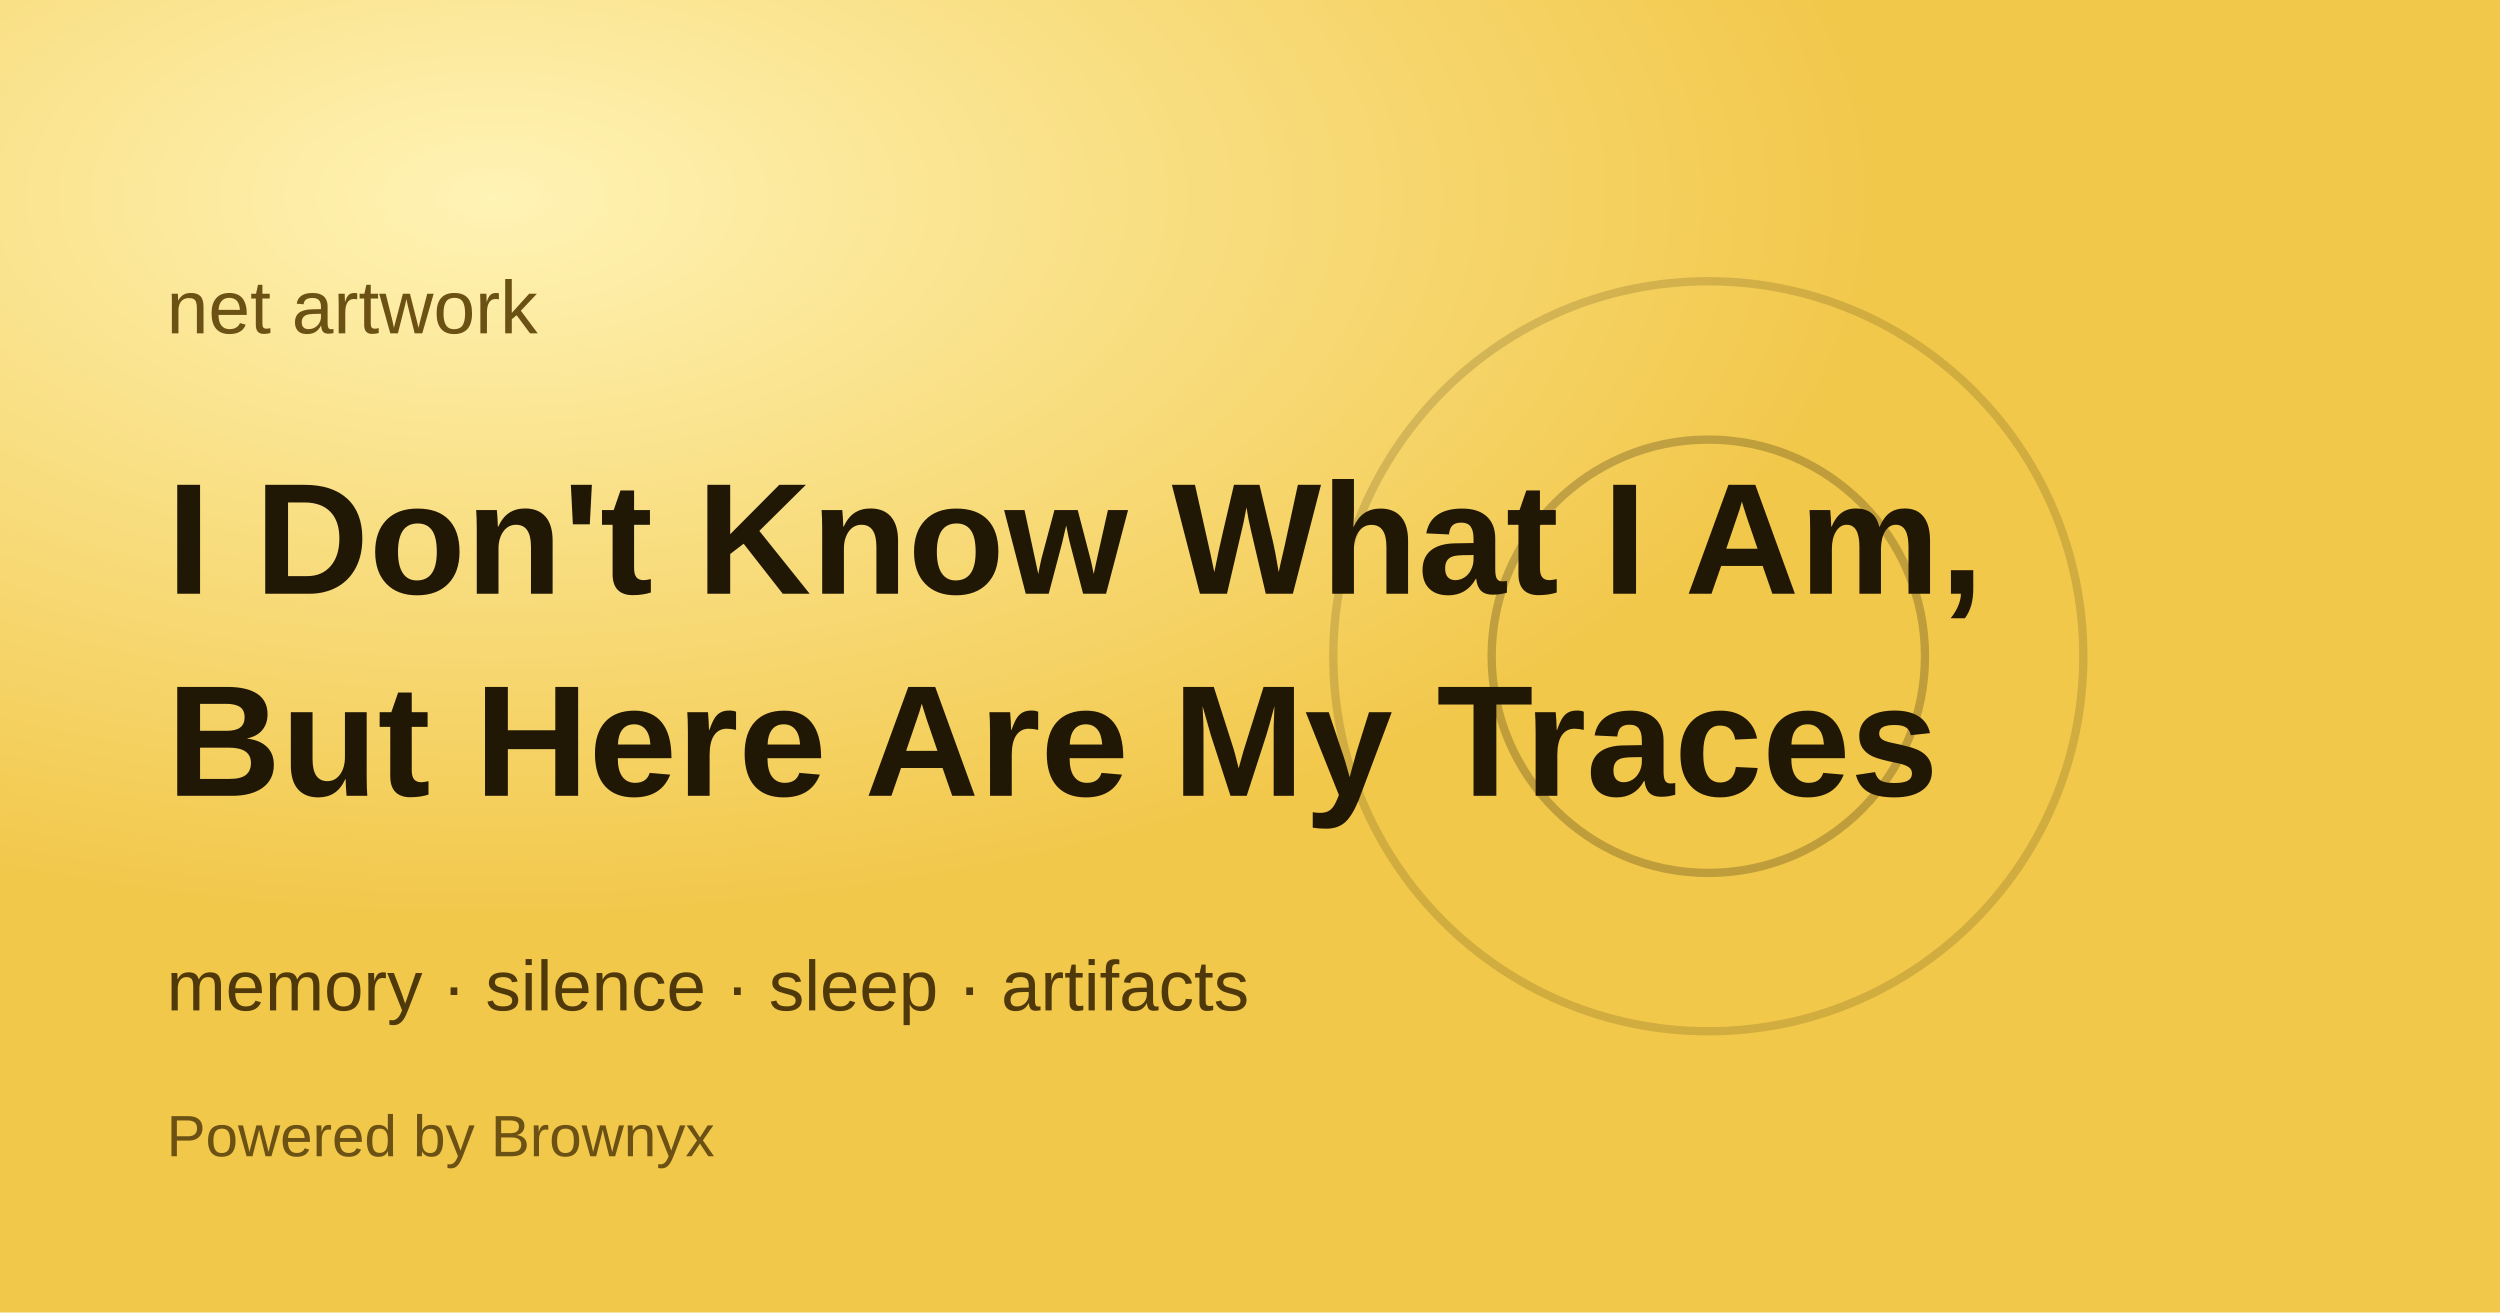
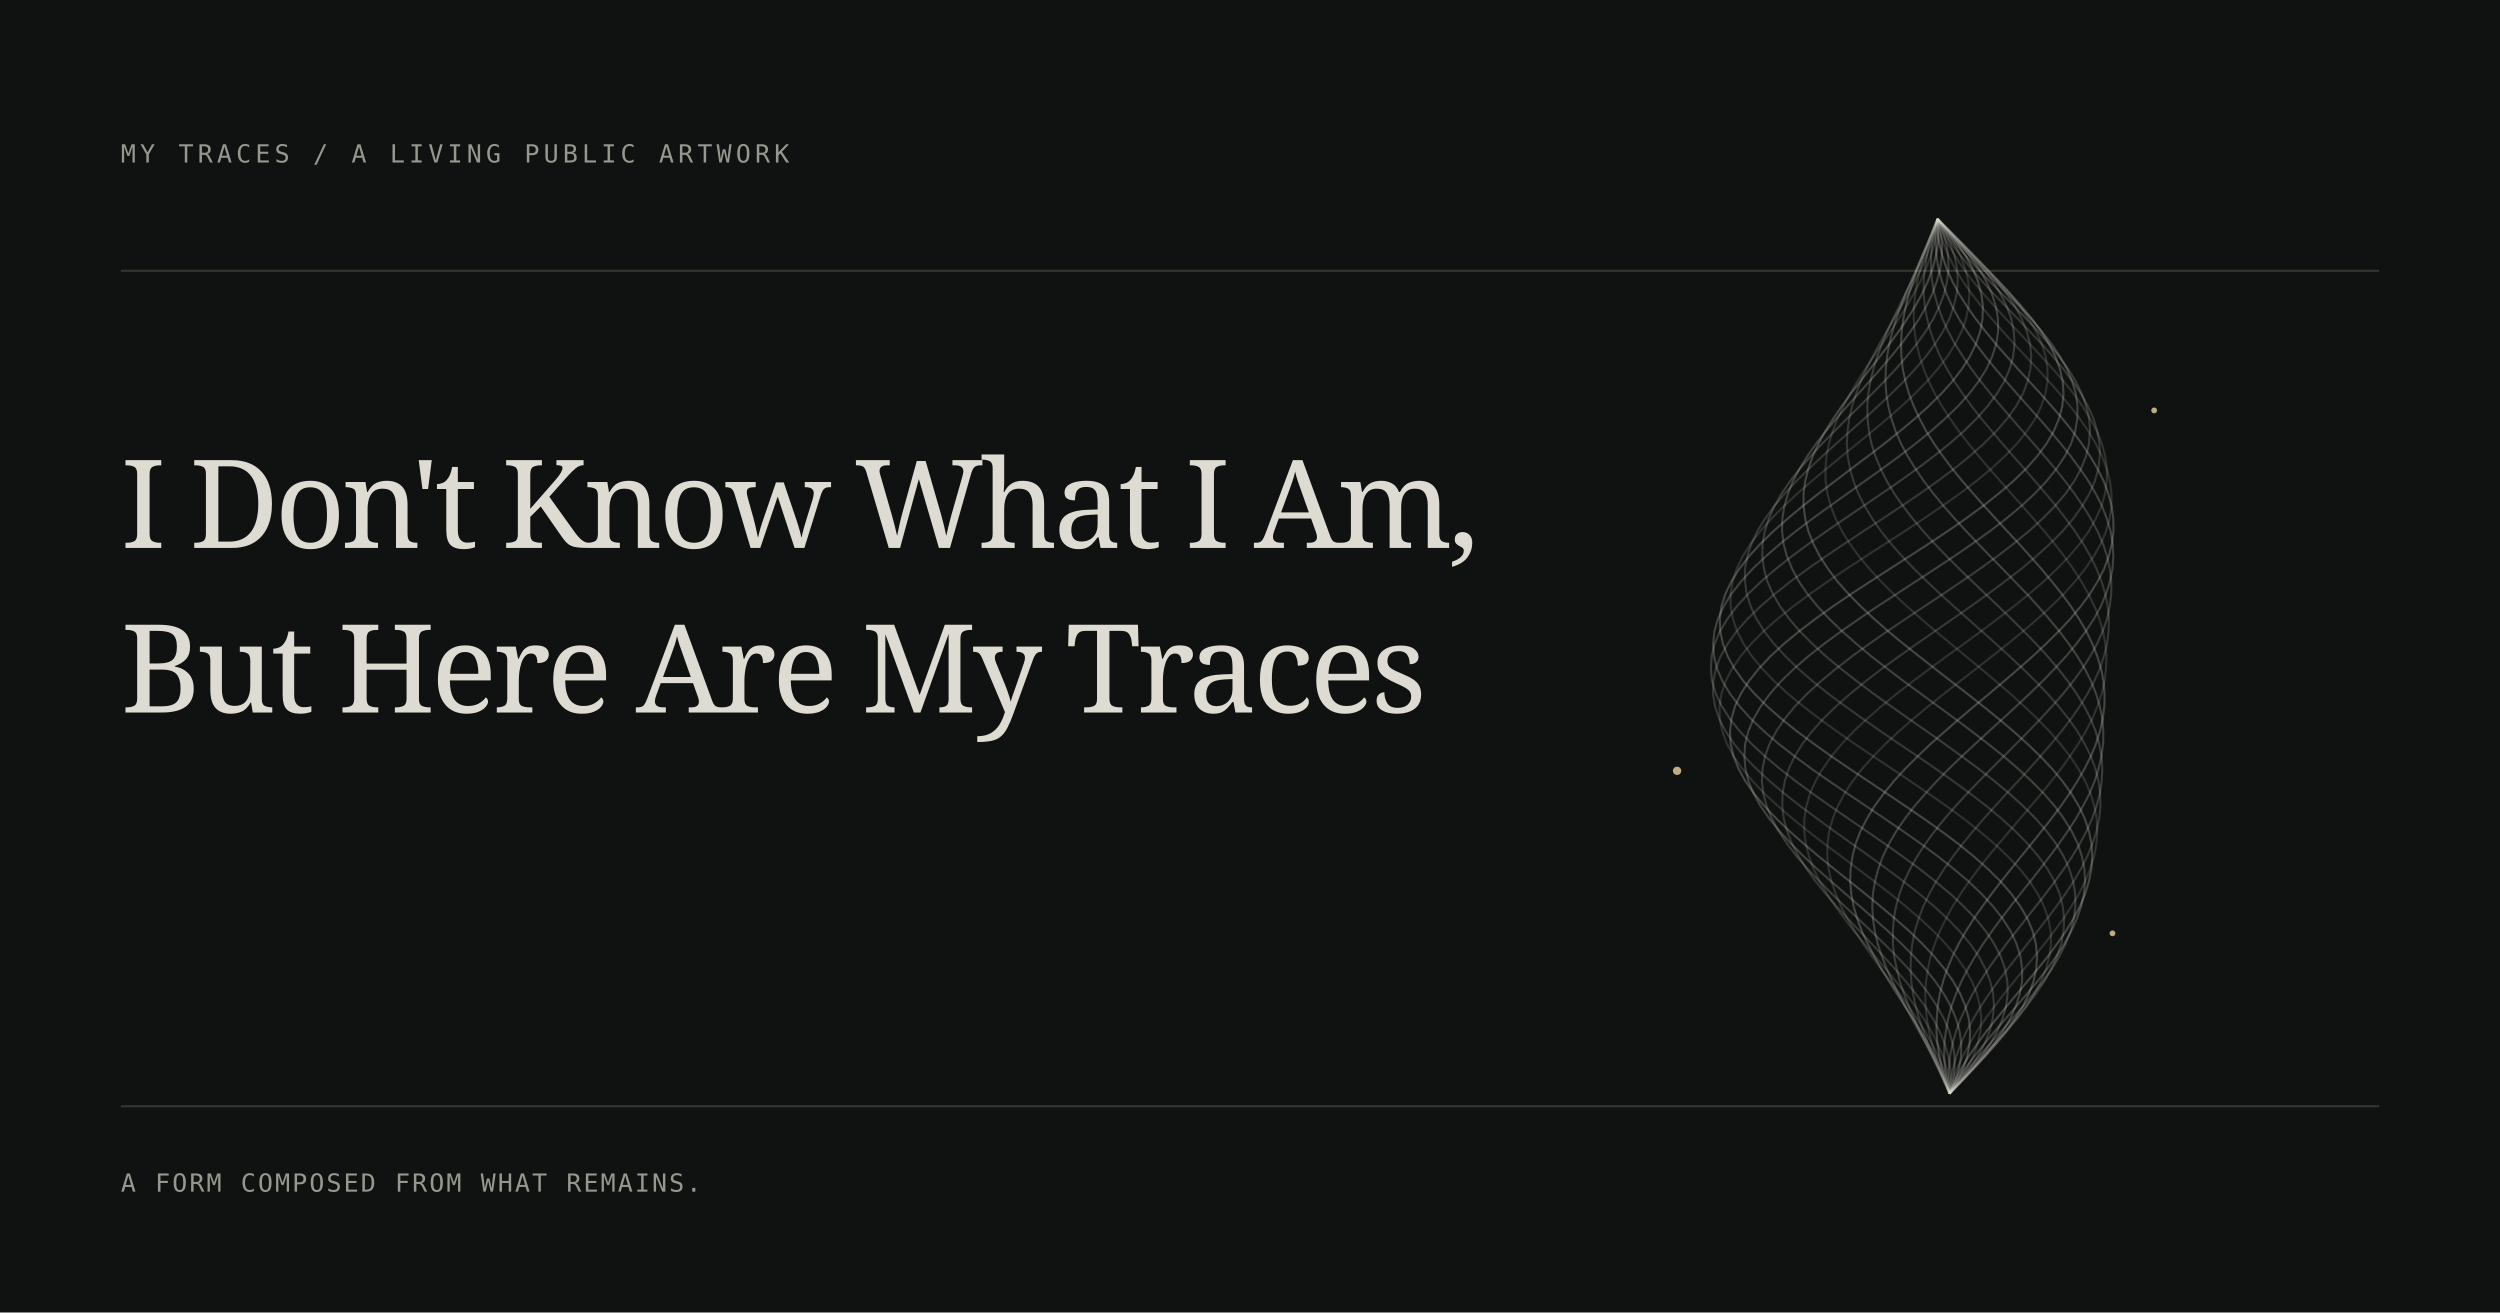
- <svg xmlns="http://www.w3.org/2000/svg" viewBox="0 0 1200 630">
-   <defs>
-     <radialGradient id="g1" cx="20%" cy="15%" r="55%">
-       <stop offset="0" stop-color="#fff3b5" />
-       <stop offset="1" stop-color="#f2c84b" />
-     </radialGradient>
-   </defs>
-   <rect width="1200" height="630" fill="url(#g1)" />
-   <circle cx="820" cy="315" r="180" fill="none" stroke="#211705" stroke-opacity=".16" stroke-width="4" />
-   <circle cx="820" cy="315" r="104" fill="none" stroke="#211705" stroke-opacity=".24" stroke-width="4" />
-   <text x="80" y="160" font-family="Arial, sans-serif" font-size="36" fill="#6c5114">net artwork</text>
-   <text x="80" y="285" font-family="Arial, sans-serif" font-size="76" font-weight="700" fill="#211705">I Don't Know What I Am,</text>
-   <text x="80" y="382" font-family="Arial, sans-serif" font-size="76" font-weight="700" fill="#211705">But Here Are My Traces</text>
-   <text x="80" y="485" font-family="Arial, sans-serif" font-size="34" fill="#4f390a">memory · silence · sleep · artifacts</text>
-   <text x="80" y="555" font-family="Arial, sans-serif" font-size="28" fill="#6c5114">Powered by Brownyx</text>
+ <svg xmlns="http://www.w3.org/2000/svg" width="1200" height="630" viewBox="0 0 1200 630" role="img" aria-label="A portrait made of traces">
+   <rect width="1200" height="630" fill="#101211" />
+   <path d="M58 130H1142M58 531H1142" stroke="#30372e" />
+   <g fill="#96988e" font-family="monospace" font-size="12" letter-spacing="2">
+     <text x="58" y="78">MY TRACES / A LIVING PUBLIC ARTWORK</text>
+     <text x="58" y="572" letter-spacing="1">A FORM COMPOSED FROM WHAT REMAINS.</text>
+   </g>
+   <g fill="#dedcd2" font-family="Georgia,serif" font-size="59" letter-spacing="-2">
+     <text x="58" y="263">I Don't Know What I Am,</text>
+     <text x="58" y="342">But Here Are My Traces</text>
+   </g>
+   <g fill="none" stroke="#dedcd2" stroke-width="1">
+     <polyline points="930.0,105.0 932.2,111.0 935.0,117.0 938.5,123.0 942.5,129.0 947.0,135.0 952.0,141.0 957.3,147.0 962.8,153.0 968.5,159.0 974.2,165.0 979.8,171.0 985.3,177.0 990.5,183.0 995.3,189.0 999.6,195.0 1003.3,201.0 1006.5,207.0 1008.9,213.0 1010.5,219.0 1011.3,225.0 1011.3,231.0 1010.4,237.0 1008.7,243.0 1006.0,249.0 1002.6,255.0 998.3,261.0 993.2,267.0 987.4,273.0 981.1,279.0 974.1,285.0 966.7,291.0 958.9,297.0 950.9,303.0 942.7,309.0 934.4,315.0 926.2,321.0 918.2,327.0 910.4,333.0 903.1,339.0 896.2,345.0 889.8,351.0 884.1,357.0 879.1,363.0 874.9,369.0 871.4,375.0 868.8,381.0 867.0,387.0 866.1,393.0 866.0,399.0 866.8,405.0 868.3,411.0 870.5,417.0 873.4,423.0 876.9,429.0 880.9,435.0 885.3,441.0 890.0,447.0 894.9,453.0 900.0,459.0 905.1,465.0 910.0,471.0 914.8,477.0 919.3,483.0 923.4,489.0 927.0,495.0 930.1,501.0 932.6,507.0 934.4,513.0 935.4,519.0 935.8,525.0" opacity="0.160" />
+     <polyline points="930.0,105.0 933.2,111.0 937.0,117.0 941.3,123.0 946.2,129.0 951.4,135.0 956.9,141.0 962.7,147.0 968.5,153.0 974.2,159.0 979.9,165.0 985.3,171.0 990.3,177.0 994.8,183.0 998.9,189.0 1002.2,195.0 1004.9,201.0 1006.7,207.0 1007.8,213.0 1007.9,219.0 1007.2,225.0 1005.5,231.0 1002.9,237.0 999.4,243.0 995.1,249.0 990.0,255.0 984.0,261.0 977.4,267.0 970.3,273.0 962.5,279.0 954.4,285.0 946.0,291.0 937.4,297.0 928.7,303.0 920.1,309.0 911.6,315.0 903.3,321.0 895.5,327.0 888.1,333.0 881.3,339.0 875.2,345.0 869.8,351.0 865.2,357.0 861.5,363.0 858.6,369.0 856.7,375.0 855.6,381.0 855.5,387.0 856.2,393.0 857.8,399.0 860.2,405.0 863.3,411.0 867.1,417.0 871.4,423.0 876.3,429.0 881.5,435.0 887.0,441.0 892.7,447.0 898.4,453.0 904.0,459.0 909.5,465.0 914.7,471.0 919.6,477.0 924.0,483.0 927.8,489.0 931.0,495.0 933.5,501.0 935.2,507.0 936.2,513.0 936.4,519.0 935.8,525.0" opacity="0.185" />
+     <polyline points="930.0,105.0 934.1,111.0 938.7,117.0 943.8,123.0 949.3,129.0 955.0,135.0 960.9,141.0 966.8,147.0 972.6,153.0 978.2,159.0 983.4,165.0 988.3,171.0 992.6,177.0 996.3,183.0 999.2,189.0 1001.4,195.0 1002.8,201.0 1003.2,207.0 1002.7,213.0 1001.3,219.0 998.9,225.0 995.6,231.0 991.4,237.0 986.3,243.0 980.4,249.0 973.8,255.0 966.5,261.0 958.7,267.0 950.4,273.0 941.7,279.0 932.8,285.0 923.8,291.0 914.8,297.0 905.9,303.0 897.3,309.0 889.0,315.0 881.2,321.0 874.0,327.0 867.4,333.0 861.6,339.0 856.7,345.0 852.6,351.0 849.4,357.0 847.2,363.0 846.0,369.0 845.7,375.0 846.4,381.0 848.0,387.0 850.5,393.0 853.8,399.0 857.8,405.0 862.4,411.0 867.6,417.0 873.3,423.0 879.3,429.0 885.5,435.0 891.9,441.0 898.2,447.0 904.4,453.0 910.4,459.0 916.0,465.0 921.2,471.0 925.8,477.0 929.8,483.0 933.1,489.0 935.6,495.0 937.3,501.0 938.2,507.0 938.2,513.0 937.4,519.0 935.8,525.0" opacity="0.210" />
+     <polyline points="930.0,105.0 934.9,111.0 940.2,117.0 945.8,123.0 951.7,129.0 957.7,135.0 963.6,141.0 969.4,147.0 974.9,153.0 980.0,159.0 984.7,165.0 988.7,171.0 992.1,177.0 994.6,183.0 996.4,189.0 997.2,195.0 997.1,201.0 996.1,207.0 994.1,213.0 991.1,219.0 987.1,225.0 982.3,231.0 976.6,237.0 970.1,243.0 962.9,249.0 955.1,255.0 946.7,261.0 938.0,267.0 928.9,273.0 919.7,279.0 910.5,285.0 901.3,291.0 892.4,297.0 883.8,303.0 875.6,309.0 868.0,315.0 861.1,321.0 854.9,327.0 849.6,333.0 845.2,339.0 841.7,345.0 839.2,351.0 837.7,357.0 837.3,363.0 837.8,369.0 839.3,375.0 841.8,381.0 845.1,387.0 849.3,393.0 854.2,399.0 859.7,405.0 865.7,411.0 872.1,417.0 878.9,423.0 885.8,429.0 892.7,435.0 899.6,441.0 906.3,447.0 912.7,453.0 918.6,459.0 924.1,465.0 928.9,471.0 933.0,477.0 936.4,483.0 938.9,489.0 940.6,495.0 941.4,501.0 941.3,507.0 940.3,513.0 938.4,519.0 935.8,525.0" opacity="0.235" />
+     <polyline points="930.0,105.0 935.5,111.0 941.3,117.0 947.2,123.0 953.2,129.0 959.2,135.0 964.9,141.0 970.3,147.0 975.3,153.0 979.7,159.0 983.5,165.0 986.5,171.0 988.7,177.0 990.1,183.0 990.5,189.0 989.9,195.0 988.3,201.0 985.8,207.0 982.3,213.0 977.8,219.0 972.5,225.0 966.3,231.0 959.3,237.0 951.7,243.0 943.5,249.0 934.8,255.0 925.8,261.0 916.5,267.0 907.2,273.0 897.9,279.0 888.7,285.0 879.9,291.0 871.5,297.0 863.6,303.0 856.3,309.0 849.8,315.0 844.2,321.0 839.4,327.0 835.6,333.0 832.8,339.0 831.1,345.0 830.4,351.0 830.7,357.0 832.1,363.0 834.5,369.0 837.8,375.0 842.0,381.0 847.0,387.0 852.7,393.0 859.0,399.0 865.8,405.0 872.9,411.0 880.3,417.0 887.8,423.0 895.3,429.0 902.6,435.0 909.7,441.0 916.5,447.0 922.7,453.0 928.3,459.0 933.3,465.0 937.5,471.0 940.9,477.0 943.4,483.0 945.0,489.0 945.7,495.0 945.4,501.0 944.3,507.0 942.3,513.0 939.4,519.0 935.8,525.0" opacity="0.260" />
+     <polyline points="930.0,105.0 935.9,111.0 941.9,117.0 947.9,123.0 953.8,129.0 959.5,135.0 964.8,141.0 969.6,147.0 973.8,153.0 977.3,159.0 980.0,165.0 981.9,171.0 982.8,177.0 982.8,183.0 981.8,189.0 979.8,195.0 976.9,201.0 972.9,207.0 968.1,213.0 962.3,219.0 955.8,225.0 948.5,231.0 940.6,237.0 932.1,243.0 923.3,249.0 914.2,255.0 904.9,261.0 895.6,267.0 886.4,273.0 877.5,279.0 868.9,285.0 860.8,291.0 853.3,297.0 846.5,303.0 840.6,309.0 835.5,315.0 831.4,321.0 828.3,327.0 826.3,333.0 825.4,339.0 825.5,345.0 826.7,351.0 828.9,357.0 832.1,363.0 836.3,369.0 841.3,375.0 847.0,381.0 853.5,387.0 860.5,393.0 867.9,399.0 875.7,405.0 883.7,411.0 891.7,417.0 899.6,423.0 907.3,429.0 914.7,435.0 921.7,441.0 928.1,447.0 933.9,453.0 938.9,459.0 943.1,465.0 946.5,471.0 948.9,477.0 950.4,483.0 951.0,489.0 950.6,495.0 949.3,501.0 947.1,507.0 944.0,513.0 940.2,519.0 935.8,525.0" opacity="0.160" />
+     <polyline points="930.0,105.0 936.1,111.0 942.1,117.0 947.9,123.0 953.5,129.0 958.6,135.0 963.2,141.0 967.2,147.0 970.4,153.0 972.8,159.0 974.4,165.0 975.0,171.0 974.6,177.0 973.3,183.0 971.0,189.0 967.7,195.0 963.4,201.0 958.2,207.0 952.2,213.0 945.4,219.0 938.0,225.0 930.0,231.0 921.5,237.0 912.6,243.0 903.6,249.0 894.4,255.0 885.3,261.0 876.4,267.0 867.8,273.0 859.6,279.0 852.0,285.0 845.1,291.0 838.9,297.0 833.6,303.0 829.3,309.0 825.9,315.0 823.6,321.0 822.4,327.0 822.2,333.0 823.2,339.0 825.2,345.0 828.3,351.0 832.3,357.0 837.2,363.0 843.0,369.0 849.5,375.0 856.6,381.0 864.2,387.0 872.3,393.0 880.5,399.0 888.9,405.0 897.3,411.0 905.6,417.0 913.6,423.0 921.2,429.0 928.3,435.0 934.8,441.0 940.6,447.0 945.6,453.0 949.8,459.0 953.0,465.0 955.3,471.0 956.7,477.0 957.1,483.0 956.5,489.0 955.0,495.0 952.6,501.0 949.4,507.0 945.5,513.0 940.9,519.0 935.8,525.0" opacity="0.185" />
+     <polyline points="930.0,105.0 936.0,111.0 941.7,117.0 947.1,123.0 952.1,129.0 956.5,135.0 960.2,141.0 963.2,147.0 965.4,153.0 966.6,159.0 967.0,165.0 966.3,171.0 964.7,177.0 962.1,183.0 958.5,189.0 954.0,195.0 948.7,201.0 942.6,207.0 935.7,213.0 928.2,219.0 920.2,225.0 911.8,231.0 903.1,237.0 894.3,243.0 885.4,249.0 876.7,255.0 868.2,261.0 860.1,267.0 852.5,273.0 845.5,279.0 839.2,285.0 833.7,291.0 829.2,297.0 825.6,303.0 823.0,309.0 821.6,315.0 821.2,321.0 821.8,327.0 823.6,333.0 826.5,339.0 830.3,345.0 835.1,351.0 840.7,357.0 847.2,363.0 854.3,369.0 862.0,375.0 870.1,381.0 878.6,387.0 887.3,393.0 896.0,399.0 904.7,405.0 913.1,411.0 921.3,417.0 928.9,423.0 936.1,429.0 942.5,435.0 948.3,441.0 953.2,447.0 957.2,453.0 960.3,459.0 962.4,465.0 963.5,471.0 963.7,477.0 962.9,483.0 961.2,489.0 958.7,495.0 955.3,501.0 951.2,507.0 946.6,513.0 941.4,519.0 935.8,525.0" opacity="0.210" />
+     <polyline points="930.0,105.0 935.6,111.0 940.9,117.0 945.7,123.0 949.9,129.0 953.4,135.0 956.1,141.0 958.0,147.0 959.0,153.0 959.1,159.0 958.2,165.0 956.3,171.0 953.5,177.0 949.8,183.0 945.2,189.0 939.8,195.0 933.6,201.0 926.8,207.0 919.4,213.0 911.6,219.0 903.4,225.0 895.0,231.0 886.6,237.0 878.2,243.0 869.9,249.0 862.0,255.0 854.5,261.0 847.6,267.0 841.3,273.0 835.8,279.0 831.1,285.0 827.4,291.0 824.6,297.0 822.9,303.0 822.3,309.0 822.7,315.0 824.2,321.0 826.8,327.0 830.4,333.0 835.0,339.0 840.4,345.0 846.7,351.0 853.7,357.0 861.4,363.0 869.5,369.0 878.1,375.0 886.9,381.0 895.8,387.0 904.7,393.0 913.5,399.0 922.0,405.0 930.1,411.0 937.7,417.0 944.8,423.0 951.1,429.0 956.6,435.0 961.3,441.0 965.1,447.0 967.9,453.0 969.8,459.0 970.6,465.0 970.6,471.0 969.5,477.0 967.6,483.0 964.9,489.0 961.4,495.0 957.2,501.0 952.4,507.0 947.2,513.0 941.6,519.0 935.8,525.0" opacity="0.235" />
+     <polyline points="930.0,105.0 935.1,111.0 939.7,117.0 943.6,123.0 946.9,129.0 949.4,135.0 951.0,141.0 951.8,147.0 951.6,153.0 950.5,159.0 948.5,165.0 945.6,171.0 941.8,177.0 937.2,183.0 931.8,189.0 925.7,195.0 919.1,201.0 911.9,207.0 904.4,213.0 896.6,219.0 888.6,225.0 880.7,231.0 872.8,237.0 865.2,243.0 858.0,249.0 851.2,255.0 845.0,261.0 839.6,267.0 834.9,273.0 831.1,279.0 828.2,285.0 826.3,291.0 825.5,297.0 825.7,303.0 827.0,309.0 829.3,315.0 832.6,321.0 836.9,327.0 842.2,333.0 848.2,339.0 855.0,345.0 862.5,351.0 870.6,357.0 879.0,363.0 887.8,369.0 896.8,375.0 905.8,381.0 914.7,387.0 923.5,393.0 931.9,399.0 939.9,405.0 947.3,411.0 954.1,417.0 960.2,423.0 965.4,429.0 969.7,435.0 973.2,441.0 975.7,447.0 977.2,453.0 977.8,459.0 977.4,465.0 976.1,471.0 973.9,477.0 971.0,483.0 967.3,489.0 963.0,495.0 958.1,501.0 952.9,507.0 947.3,513.0 941.6,519.0 935.8,525.0" opacity="0.260" />
+     <polyline points="930.0,105.0 934.3,111.0 938.1,117.0 941.1,123.0 943.3,129.0 944.7,135.0 945.3,141.0 944.9,147.0 943.7,153.0 941.6,159.0 938.6,165.0 934.8,171.0 930.2,177.0 925.0,183.0 919.1,189.0 912.7,195.0 905.9,201.0 898.7,207.0 891.4,213.0 884.0,219.0 876.7,225.0 869.5,231.0 862.6,237.0 856.2,243.0 850.2,249.0 844.9,255.0 840.3,261.0 836.5,267.0 833.6,273.0 831.7,279.0 830.7,285.0 830.7,291.0 831.8,297.0 833.8,303.0 836.9,309.0 840.9,315.0 845.9,321.0 851.7,327.0 858.2,333.0 865.5,339.0 873.3,345.0 881.6,351.0 890.2,357.0 899.1,363.0 908.1,369.0 917.0,375.0 925.8,381.0 934.4,387.0 942.6,393.0 950.2,399.0 957.3,405.0 963.7,411.0 969.4,417.0 974.2,423.0 978.1,429.0 981.1,435.0 983.2,441.0 984.3,447.0 984.5,453.0 983.7,459.0 982.1,465.0 979.7,471.0 976.5,477.0 972.7,483.0 968.3,489.0 963.4,495.0 958.1,501.0 952.6,507.0 947.0,513.0 941.3,519.0 935.8,525.0" opacity="0.160" />
+     <polyline points="930.0,105.0 933.5,111.0 936.2,117.0 938.2,123.0 939.4,129.0 939.7,135.0 939.2,141.0 937.8,147.0 935.7,153.0 932.7,159.0 928.9,165.0 924.5,171.0 919.4,177.0 913.8,183.0 907.8,189.0 901.4,195.0 894.8,201.0 888.1,207.0 881.3,213.0 874.7,219.0 868.3,225.0 862.2,231.0 856.6,237.0 851.6,243.0 847.2,249.0 843.5,255.0 840.7,261.0 838.7,267.0 837.6,273.0 837.6,279.0 838.4,285.0 840.3,291.0 843.1,297.0 846.8,303.0 851.5,309.0 857.0,315.0 863.2,321.0 870.1,327.0 877.6,333.0 885.7,339.0 894.1,345.0 902.7,351.0 911.5,357.0 920.4,363.0 929.1,369.0 937.6,375.0 945.8,381.0 953.6,387.0 960.8,393.0 967.4,399.0 973.3,405.0 978.4,411.0 982.7,417.0 986.1,423.0 988.6,429.0 990.1,435.0 990.8,441.0 990.5,447.0 989.4,453.0 987.4,459.0 984.7,465.0 981.3,471.0 977.3,477.0 972.7,483.0 967.8,489.0 962.6,495.0 957.1,501.0 951.6,507.0 946.1,513.0 940.8,519.0 935.8,525.0" opacity="0.185" />
+     <polyline points="930.0,105.0 932.5,111.0 934.2,117.0 935.1,123.0 935.3,129.0 934.6,135.0 933.2,141.0 930.9,147.0 928.0,153.0 924.4,159.0 920.1,165.0 915.3,171.0 910.1,177.0 904.5,183.0 898.6,189.0 892.6,195.0 886.5,201.0 880.5,207.0 874.6,213.0 869.1,219.0 863.9,225.0 859.2,231.0 855.1,237.0 851.7,243.0 849.0,249.0 847.1,255.0 846.0,261.0 845.9,267.0 846.7,273.0 848.3,279.0 850.9,285.0 854.4,291.0 858.8,297.0 863.9,303.0 869.9,309.0 876.4,315.0 883.6,321.0 891.3,327.0 899.3,333.0 907.7,339.0 916.2,345.0 924.8,351.0 933.3,357.0 941.6,363.0 949.7,369.0 957.4,375.0 964.6,381.0 971.2,387.0 977.2,393.0 982.4,399.0 986.9,405.0 990.5,411.0 993.2,417.0 995.1,423.0 996.1,429.0 996.2,435.0 995.4,441.0 993.9,447.0 991.5,453.0 988.5,459.0 984.9,465.0 980.7,471.0 976.1,477.0 971.1,483.0 965.9,489.0 960.6,495.0 955.2,501.0 950.0,507.0 944.9,513.0 940.1,519.0 935.8,525.0" opacity="0.210" />
+     <polyline points="930.0,105.0 931.4,111.0 932.1,117.0 932.1,123.0 931.3,129.0 929.7,135.0 927.5,141.0 924.6,147.0 921.2,153.0 917.1,159.0 912.7,165.0 907.8,171.0 902.7,177.0 897.4,183.0 892.0,189.0 886.6,195.0 881.4,201.0 876.4,207.0 871.7,213.0 867.5,219.0 863.8,225.0 860.6,231.0 858.2,237.0 856.5,243.0 855.5,249.0 855.4,255.0 856.1,261.0 857.7,267.0 860.2,273.0 863.4,279.0 867.5,285.0 872.4,291.0 878.0,297.0 884.2,303.0 891.0,309.0 898.2,315.0 905.9,321.0 913.8,327.0 922.0,333.0 930.2,339.0 938.4,345.0 946.4,351.0 954.2,357.0 961.7,363.0 968.7,369.0 975.2,375.0 981.1,381.0 986.3,387.0 990.7,393.0 994.4,399.0 997.3,405.0 999.3,411.0 1000.5,417.0 1000.8,423.0 1000.3,429.0 999.0,435.0 996.9,441.0 994.2,447.0 990.9,453.0 987.0,459.0 982.7,465.0 978.0,471.0 973.0,477.0 967.8,483.0 962.7,489.0 957.5,495.0 952.5,501.0 947.7,507.0 943.3,513.0 939.3,519.0 935.8,525.0" opacity="0.235" />
+     <polyline points="930.0,105.0 930.4,111.0 930.2,117.0 929.2,123.0 927.6,129.0 925.4,135.0 922.6,141.0 919.3,147.0 915.5,153.0 911.4,159.0 907.0,165.0 902.4,171.0 897.7,177.0 893.0,183.0 888.4,189.0 884.0,195.0 879.9,201.0 876.1,207.0 872.9,213.0 870.1,219.0 868.0,225.0 866.5,231.0 865.7,237.0 865.7,243.0 866.5,249.0 868.0,255.0 870.4,261.0 873.5,267.0 877.4,273.0 881.9,279.0 887.2,285.0 893.1,291.0 899.5,297.0 906.3,303.0 913.6,309.0 921.1,315.0 928.8,321.0 936.5,327.0 944.3,333.0 951.9,339.0 959.3,345.0 966.4,351.0 973.1,357.0 979.3,363.0 985.0,369.0 990.0,375.0 994.3,381.0 997.9,387.0 1000.7,393.0 1002.7,399.0 1003.9,405.0 1004.3,411.0 1003.9,417.0 1002.7,423.0 1000.9,429.0 998.4,435.0 995.2,441.0 991.6,447.0 987.4,453.0 983.0,459.0 978.2,465.0 973.2,471.0 968.2,477.0 963.2,483.0 958.3,489.0 953.5,495.0 949.1,501.0 945.0,507.0 941.4,513.0 938.3,519.0 935.8,525.0" opacity="0.260" />
+     <polyline points="930.0,105.0 929.5,111.0 928.4,117.0 926.7,123.0 924.5,129.0 921.8,135.0 918.6,141.0 915.2,147.0 911.4,153.0 907.5,159.0 903.4,165.0 899.4,171.0 895.4,177.0 891.6,183.0 888.0,189.0 884.8,195.0 882.0,201.0 879.7,207.0 877.9,213.0 876.7,219.0 876.2,225.0 876.3,231.0 877.2,237.0 878.8,243.0 881.1,249.0 884.2,255.0 887.9,261.0 892.3,267.0 897.3,273.0 902.8,279.0 908.8,285.0 915.3,291.0 922.1,297.0 929.1,303.0 936.4,309.0 943.6,315.0 950.9,321.0 958.0,327.0 965.0,333.0 971.6,339.0 977.9,345.0 983.7,351.0 988.9,357.0 993.6,363.0 997.6,369.0 1000.9,375.0 1003.5,381.0 1005.3,387.0 1006.4,393.0 1006.7,399.0 1006.3,405.0 1005.2,411.0 1003.3,417.0 1000.9,423.0 997.9,429.0 994.3,435.0 990.4,441.0 986.0,447.0 981.4,453.0 976.6,459.0 971.7,465.0 966.8,471.0 962.0,477.0 957.4,483.0 953.0,489.0 948.9,495.0 945.3,501.0 942.1,507.0 939.4,513.0 937.3,519.0 935.8,525.0" opacity="0.160" />
+     <polyline points="930.0,105.0 928.7,111.0 926.9,117.0 924.7,123.0 922.1,129.0 919.1,135.0 915.9,141.0 912.6,147.0 909.1,153.0 905.6,159.0 902.2,165.0 899.0,171.0 895.9,177.0 893.2,183.0 890.9,189.0 889.0,195.0 887.6,201.0 886.8,207.0 886.5,213.0 886.9,219.0 888.0,225.0 889.7,231.0 892.0,237.0 895.1,243.0 898.7,249.0 902.9,255.0 907.7,261.0 913.0,267.0 918.7,273.0 924.8,279.0 931.2,285.0 937.8,291.0 944.5,297.0 951.3,303.0 958.0,309.0 964.6,315.0 971.0,321.0 977.1,327.0 982.8,333.0 988.1,339.0 992.9,345.0 997.1,351.0 1000.6,357.0 1003.6,363.0 1005.8,369.0 1007.3,375.0 1008.1,381.0 1008.2,387.0 1007.6,393.0 1006.3,399.0 1004.4,405.0 1001.9,411.0 998.9,417.0 995.3,423.0 991.4,429.0 987.1,435.0 982.6,441.0 977.9,447.0 973.2,453.0 968.4,459.0 963.7,465.0 959.1,471.0 954.8,477.0 950.8,483.0 947.2,489.0 943.9,495.0 941.2,501.0 939.0,507.0 937.4,513.0 936.3,519.0 935.8,525.0" opacity="0.185" />
+     <polyline points="930.0,105.0 928.1,111.0 925.8,117.0 923.3,123.0 920.5,129.0 917.6,135.0 914.6,141.0 911.6,147.0 908.7,153.0 905.9,159.0 903.4,165.0 901.1,171.0 899.3,177.0 897.8,183.0 896.8,189.0 896.3,195.0 896.4,201.0 897.1,207.0 898.3,213.0 900.2,219.0 902.7,225.0 905.7,231.0 909.3,237.0 913.5,243.0 918.1,249.0 923.2,255.0 928.6,261.0 934.4,267.0 940.4,273.0 946.6,279.0 952.9,285.0 959.2,291.0 965.4,297.0 971.4,303.0 977.3,309.0 982.8,315.0 987.9,321.0 992.6,327.0 996.8,333.0 1000.4,339.0 1003.5,345.0 1005.9,351.0 1007.6,357.0 1008.7,363.0 1009.1,369.0 1008.8,375.0 1007.9,381.0 1006.3,387.0 1004.2,393.0 1001.5,399.0 998.3,405.0 994.7,411.0 990.7,417.0 986.4,423.0 981.9,429.0 977.2,435.0 972.5,441.0 967.8,447.0 963.1,453.0 958.7,459.0 954.4,465.0 950.5,471.0 946.9,477.0 943.8,483.0 941.1,489.0 938.9,495.0 937.2,501.0 936.0,507.0 935.4,513.0 935.3,519.0 935.8,525.0" opacity="0.210" />
+     <polyline points="930.0,105.0 927.7,111.0 925.2,117.0 922.6,123.0 919.9,129.0 917.3,135.0 914.7,141.0 912.4,147.0 910.2,153.0 908.4,159.0 906.9,165.0 905.8,171.0 905.2,177.0 905.0,183.0 905.4,189.0 906.4,195.0 907.9,201.0 909.9,207.0 912.5,213.0 915.7,219.0 919.4,225.0 923.5,231.0 928.1,237.0 933.0,243.0 938.3,249.0 943.8,255.0 949.5,261.0 955.3,267.0 961.2,273.0 967.0,279.0 972.8,285.0 978.3,291.0 983.5,297.0 988.5,303.0 993.0,309.0 997.1,315.0 1000.7,321.0 1003.7,327.0 1006.1,333.0 1007.9,339.0 1009.1,345.0 1009.6,351.0 1009.5,357.0 1008.7,363.0 1007.3,369.0 1005.4,375.0 1002.9,381.0 999.8,387.0 996.4,393.0 992.5,399.0 988.3,405.0 983.9,411.0 979.3,417.0 974.6,423.0 969.8,429.0 965.1,435.0 960.5,441.0 956.1,447.0 951.9,453.0 948.1,459.0 944.6,465.0 941.5,471.0 938.9,477.0 936.7,483.0 935.1,489.0 934.0,495.0 933.3,501.0 933.2,507.0 933.6,513.0 934.5,519.0 935.8,525.0" opacity="0.235" />
+     <polyline points="930.0,105.0 927.5,111.0 925.1,117.0 922.6,123.0 920.3,129.0 918.2,135.0 916.3,141.0 914.8,147.0 913.6,153.0 912.8,159.0 912.5,165.0 912.7,171.0 913.3,177.0 914.6,183.0 916.3,189.0 918.6,195.0 921.4,201.0 924.6,207.0 928.4,213.0 932.6,219.0 937.1,225.0 942.0,231.0 947.2,237.0 952.5,243.0 958.0,249.0 963.5,255.0 969.1,261.0 974.5,267.0 979.8,273.0 984.8,279.0 989.6,285.0 994.0,291.0 997.9,297.0 1001.4,303.0 1004.3,309.0 1006.7,315.0 1008.5,321.0 1009.7,327.0 1010.2,333.0 1010.1,339.0 1009.3,345.0 1008.0,351.0 1006.1,357.0 1003.6,363.0 1000.6,369.0 997.1,375.0 993.3,381.0 989.1,387.0 984.6,393.0 979.9,399.0 975.1,405.0 970.2,411.0 965.4,417.0 960.6,423.0 956.0,429.0 951.6,435.0 947.4,441.0 943.6,447.0 940.2,453.0 937.2,459.0 934.7,465.0 932.7,471.0 931.1,477.0 930.1,483.0 929.6,489.0 929.5,495.0 930.0,501.0 930.9,507.0 932.2,513.0 933.8,519.0 935.8,525.0" opacity="0.260" />
+     <polyline points="930.0,105.0 927.6,111.0 925.4,117.0 923.4,123.0 921.7,129.0 920.3,135.0 919.3,141.0 918.7,147.0 918.6,153.0 919.0,159.0 919.9,165.0 921.4,171.0 923.3,177.0 925.8,183.0 928.7,189.0 932.2,195.0 936.0,201.0 940.3,207.0 944.9,213.0 949.8,219.0 954.9,225.0 960.2,231.0 965.5,237.0 970.8,243.0 976.1,249.0 981.3,255.0 986.2,261.0 990.8,267.0 995.1,273.0 999.0,279.0 1002.4,285.0 1005.3,291.0 1007.7,297.0 1009.4,303.0 1010.6,309.0 1011.1,315.0 1010.9,321.0 1010.2,327.0 1008.8,333.0 1006.8,339.0 1004.3,345.0 1001.2,351.0 997.6,357.0 993.6,363.0 989.3,369.0 984.6,375.0 979.8,381.0 974.7,387.0 969.6,393.0 964.5,399.0 959.4,405.0 954.4,411.0 949.7,417.0 945.2,423.0 941.1,429.0 937.3,435.0 934.0,441.0 931.1,447.0 928.7,453.0 926.7,459.0 925.4,465.0 924.5,471.0 924.1,477.0 924.3,483.0 924.9,489.0 925.9,495.0 927.3,501.0 929.0,507.0 931.1,513.0 933.3,519.0 935.8,525.0" opacity="0.160" />
+     <polyline points="930.0,105.0 928.0,111.0 926.2,117.0 924.9,123.0 923.9,129.0 923.4,135.0 923.4,141.0 923.9,147.0 925.0,153.0 926.6,159.0 928.7,165.0 931.3,171.0 934.5,177.0 938.0,183.0 942.1,189.0 946.4,195.0 951.1,201.0 956.1,207.0 961.2,213.0 966.4,219.0 971.7,225.0 976.9,231.0 982.0,237.0 987.0,243.0 991.6,249.0 996.0,255.0 999.9,261.0 1003.4,267.0 1006.3,273.0 1008.7,279.0 1010.5,285.0 1011.7,291.0 1012.3,297.0 1012.1,303.0 1011.4,309.0 1009.9,315.0 1007.9,321.0 1005.2,327.0 1002.0,333.0 998.3,339.0 994.1,345.0 989.5,351.0 984.6,357.0 979.4,363.0 974.1,369.0 968.6,375.0 963.0,381.0 957.6,387.0 952.2,393.0 947.0,399.0 942.1,405.0 937.5,411.0 933.2,417.0 929.4,423.0 926.1,429.0 923.2,435.0 920.9,441.0 919.1,447.0 917.9,453.0 917.2,459.0 917.1,465.0 917.4,471.0 918.3,477.0 919.5,483.0 921.2,489.0 923.2,495.0 925.4,501.0 927.9,507.0 930.5,513.0 933.1,519.0 935.8,525.0" opacity="0.185" />
+     <polyline points="930.0,105.0 928.5,111.0 927.5,117.0 926.9,123.0 926.9,129.0 927.4,135.0 928.5,141.0 930.2,147.0 932.4,153.0 935.1,159.0 938.3,165.0 942.1,171.0 946.2,177.0 950.7,183.0 955.5,189.0 960.5,195.0 965.7,201.0 970.9,207.0 976.2,213.0 981.4,219.0 986.5,225.0 991.3,231.0 995.8,237.0 999.9,243.0 1003.6,249.0 1006.8,255.0 1009.4,261.0 1011.4,267.0 1012.7,273.0 1013.4,279.0 1013.4,285.0 1012.7,291.0 1011.4,297.0 1009.3,303.0 1006.6,309.0 1003.3,315.0 999.5,321.0 995.1,327.0 990.3,333.0 985.0,339.0 979.5,345.0 973.7,351.0 967.8,357.0 961.8,363.0 955.8,369.0 949.9,375.0 944.1,381.0 938.6,387.0 933.4,393.0 928.6,399.0 924.2,405.0 920.3,411.0 916.9,417.0 914.0,423.0 911.8,429.0 910.1,435.0 909.0,441.0 908.6,447.0 908.6,453.0 909.2,459.0 910.4,465.0 911.9,471.0 913.9,477.0 916.2,483.0 918.8,489.0 921.5,495.0 924.4,501.0 927.4,507.0 930.3,513.0 933.1,519.0 935.8,525.0" opacity="0.210" />
+     <polyline points="930.0,105.0 929.2,111.0 929.1,117.0 929.5,123.0 930.5,129.0 932.1,135.0 934.3,141.0 937.0,147.0 940.3,153.0 944.1,159.0 948.3,165.0 952.9,171.0 957.8,177.0 962.9,183.0 968.2,189.0 973.5,195.0 978.9,201.0 984.1,207.0 989.2,213.0 994.0,219.0 998.4,225.0 1002.5,231.0 1006.0,237.0 1009.0,243.0 1011.3,249.0 1013.1,255.0 1014.1,261.0 1014.4,267.0 1014.0,273.0 1012.8,279.0 1010.9,285.0 1008.4,291.0 1005.1,297.0 1001.2,303.0 996.7,309.0 991.7,315.0 986.2,321.0 980.4,327.0 974.2,333.0 967.8,339.0 961.3,345.0 954.7,351.0 948.2,357.0 941.7,363.0 935.5,369.0 929.6,375.0 924.1,381.0 918.9,387.0 914.3,393.0 910.2,399.0 906.7,405.0 903.8,411.0 901.6,417.0 900.0,423.0 899.0,429.0 898.7,435.0 899.0,441.0 899.9,447.0 901.3,453.0 903.3,459.0 905.6,465.0 908.3,471.0 911.3,477.0 914.5,483.0 917.8,489.0 921.1,495.0 924.5,501.0 927.7,507.0 930.7,513.0 933.4,519.0 935.8,525.0" opacity="0.235" />
+     <polyline points="930.0,105.0 930.1,111.0 930.9,117.0 932.4,123.0 934.4,129.0 937.1,135.0 940.3,141.0 944.1,147.0 948.3,153.0 953.0,159.0 957.9,165.0 963.2,171.0 968.5,177.0 974.0,183.0 979.5,189.0 984.8,195.0 990.0,201.0 994.8,207.0 999.3,213.0 1003.3,219.0 1006.8,225.0 1009.8,231.0 1012.0,237.0 1013.6,243.0 1014.4,249.0 1014.5,255.0 1013.7,261.0 1012.2,267.0 1010.0,273.0 1006.9,279.0 1003.2,285.0 998.8,291.0 993.8,297.0 988.2,303.0 982.1,309.0 975.7,315.0 968.9,321.0 961.9,327.0 954.8,333.0 947.6,339.0 940.5,345.0 933.6,351.0 926.8,357.0 920.5,363.0 914.5,369.0 909.0,375.0 904.1,381.0 899.7,387.0 896.1,393.0 893.0,399.0 890.7,405.0 889.2,411.0 888.3,417.0 888.1,423.0 888.6,429.0 889.7,435.0 891.5,441.0 893.7,447.0 896.5,453.0 899.6,459.0 903.0,465.0 906.7,471.0 910.5,477.0 914.4,483.0 918.3,489.0 922.0,495.0 925.5,501.0 928.7,507.0 931.5,513.0 933.9,519.0 935.8,525.0" opacity="0.260" />
+     <polyline points="930.0,105.0 931.1,111.0 932.9,117.0 935.4,123.0 938.5,129.0 942.2,135.0 946.4,141.0 951.0,147.0 956.0,153.0 961.3,159.0 966.7,165.0 972.3,171.0 977.9,177.0 983.4,183.0 988.7,189.0 993.7,195.0 998.3,201.0 1002.4,207.0 1006.0,213.0 1009.0,219.0 1011.2,225.0 1012.8,231.0 1013.5,237.0 1013.5,243.0 1012.6,249.0 1010.9,255.0 1008.4,261.0 1005.0,267.0 1000.9,273.0 996.1,279.0 990.7,285.0 984.6,291.0 978.1,297.0 971.1,303.0 963.8,309.0 956.2,315.0 948.5,321.0 940.8,327.0 933.1,333.0 925.6,339.0 918.4,345.0 911.5,351.0 905.1,357.0 899.2,363.0 893.9,369.0 889.2,375.0 885.3,381.0 882.1,387.0 879.7,393.0 878.0,399.0 877.2,405.0 877.1,411.0 877.7,417.0 879.1,423.0 881.1,429.0 883.7,435.0 886.8,441.0 890.4,447.0 894.3,453.0 898.5,459.0 902.9,465.0 907.3,471.0 911.7,477.0 916.1,483.0 920.2,489.0 924.0,495.0 927.4,501.0 930.3,507.0 932.8,513.0 934.6,519.0 935.8,525.0" opacity="0.160" />
+   </g>
+   <g fill="#bdad80">
+     <circle cx="805" cy="370" r="2" />
+     <circle cx="1034" cy="197" r="1.4" />
+     <circle cx="1014" cy="448" r="1.4" />
+   </g>
</svg>
